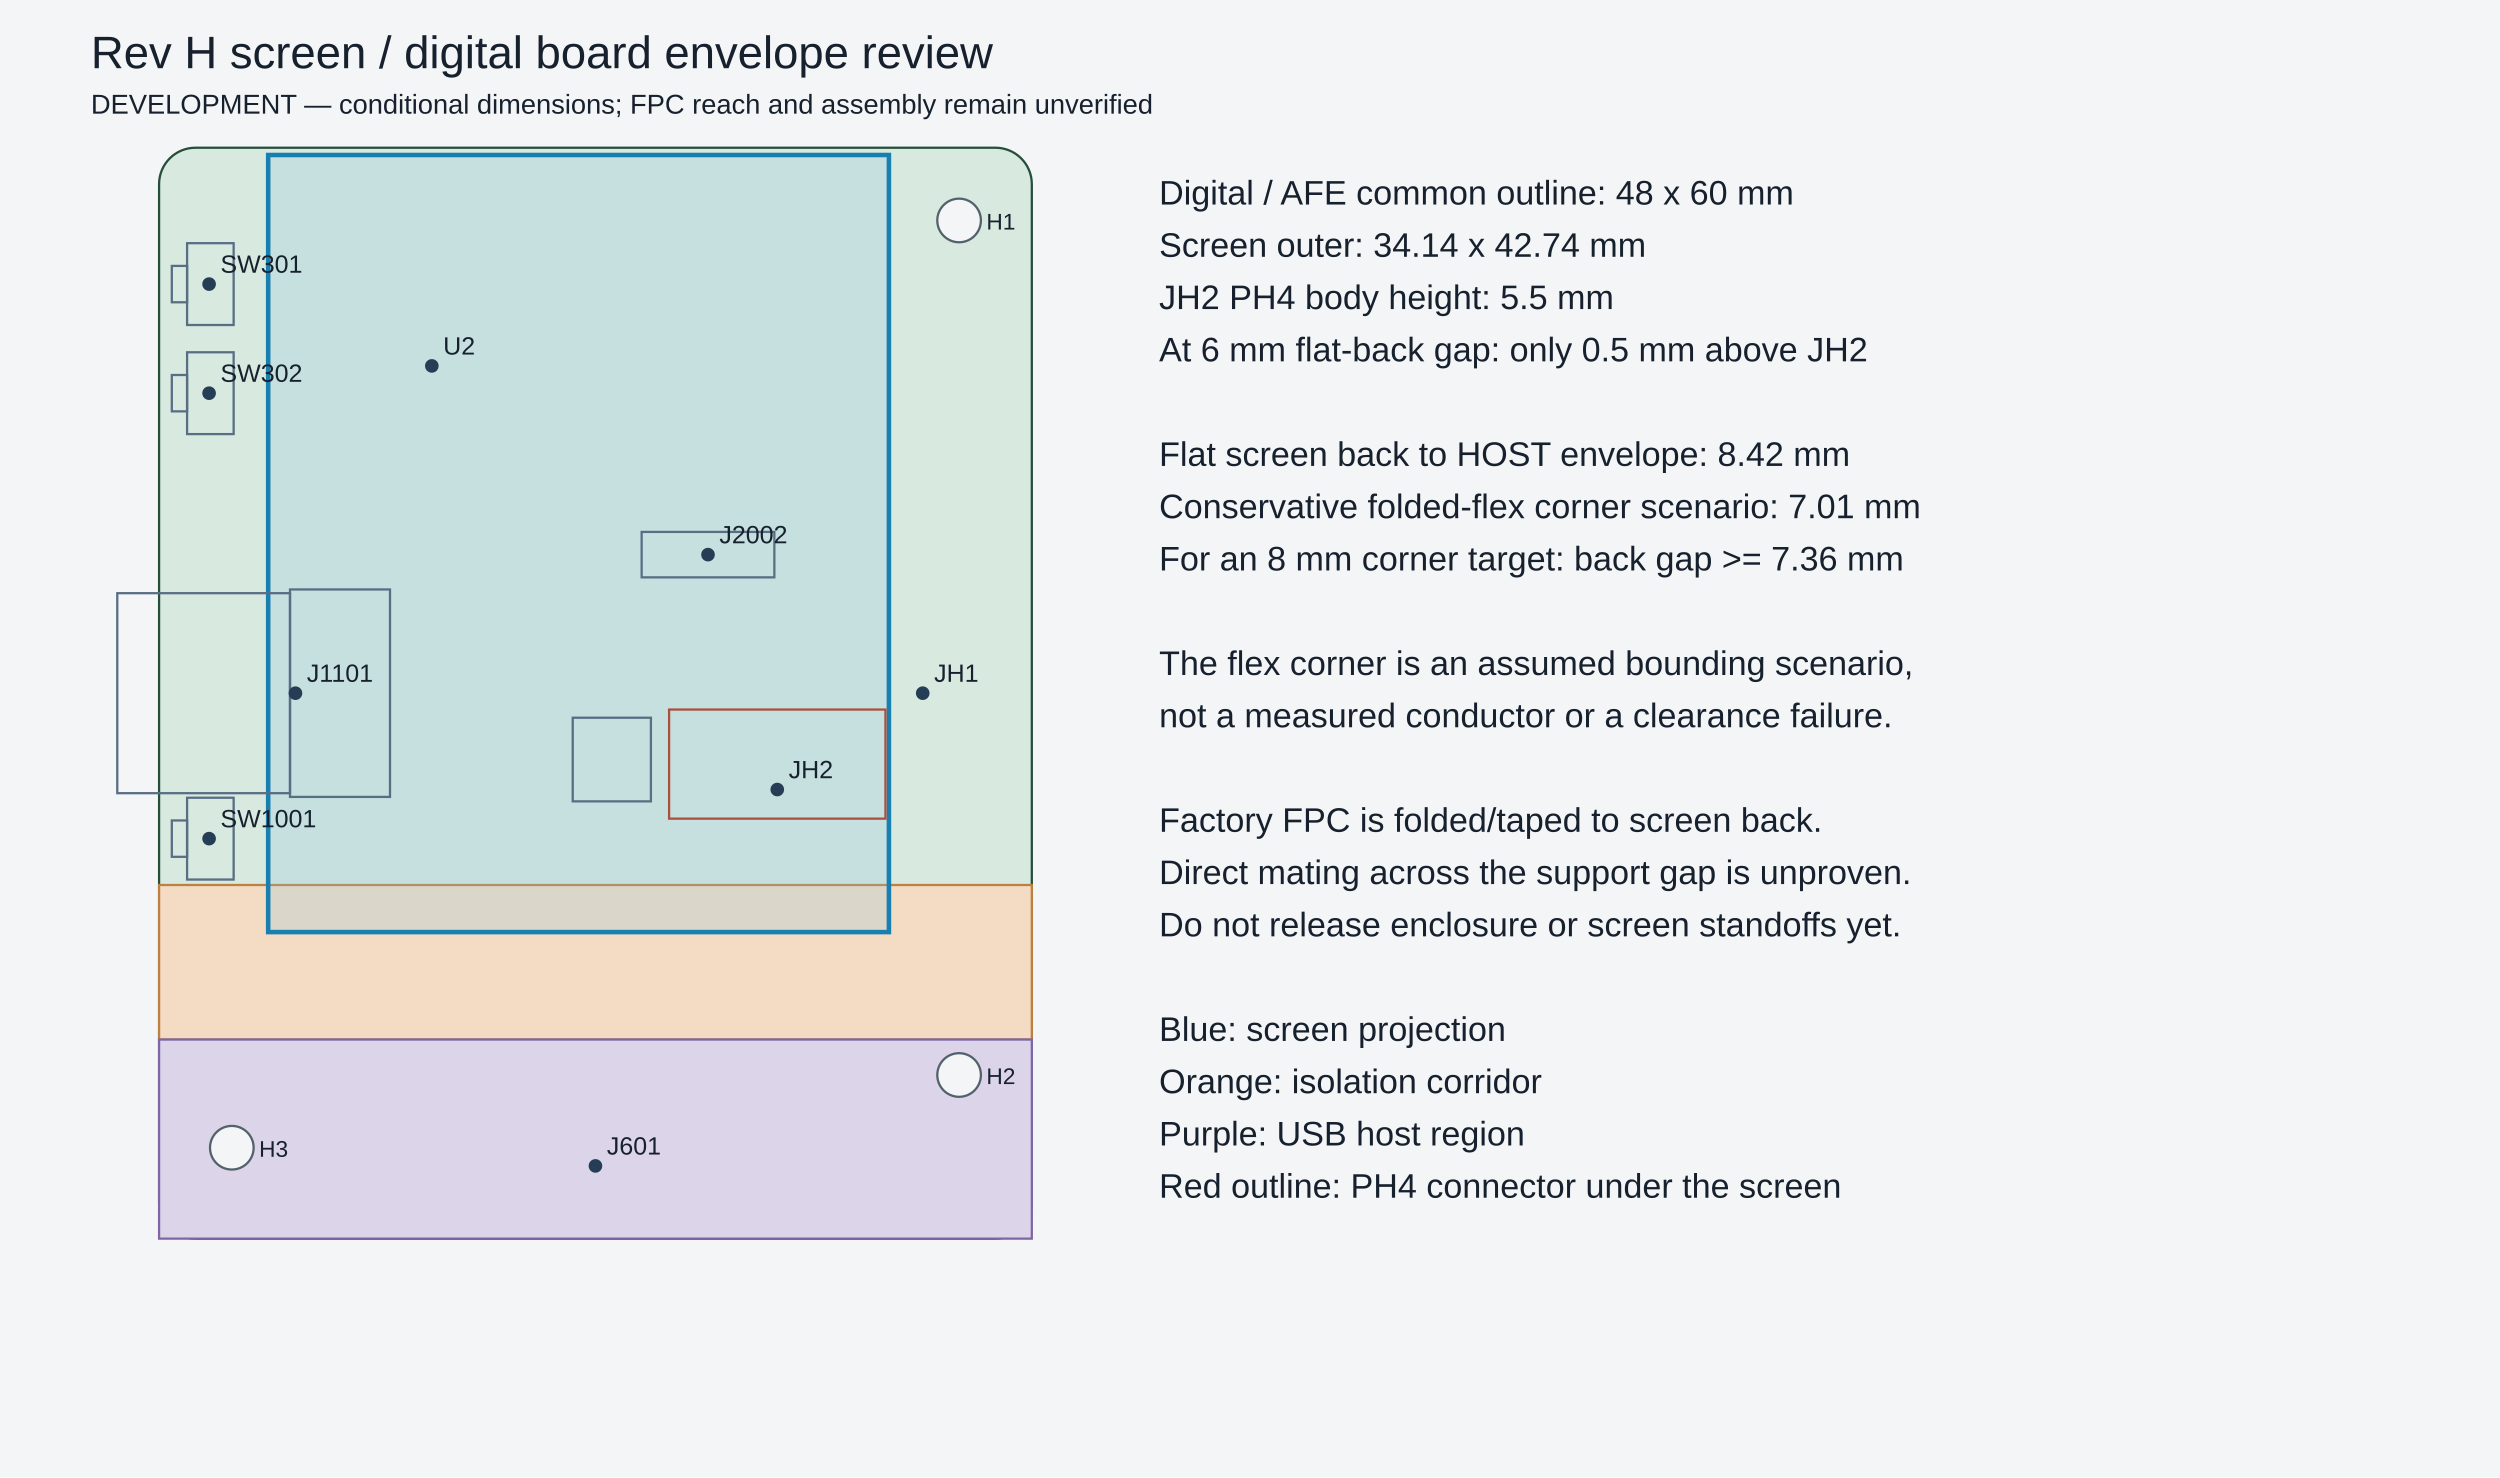
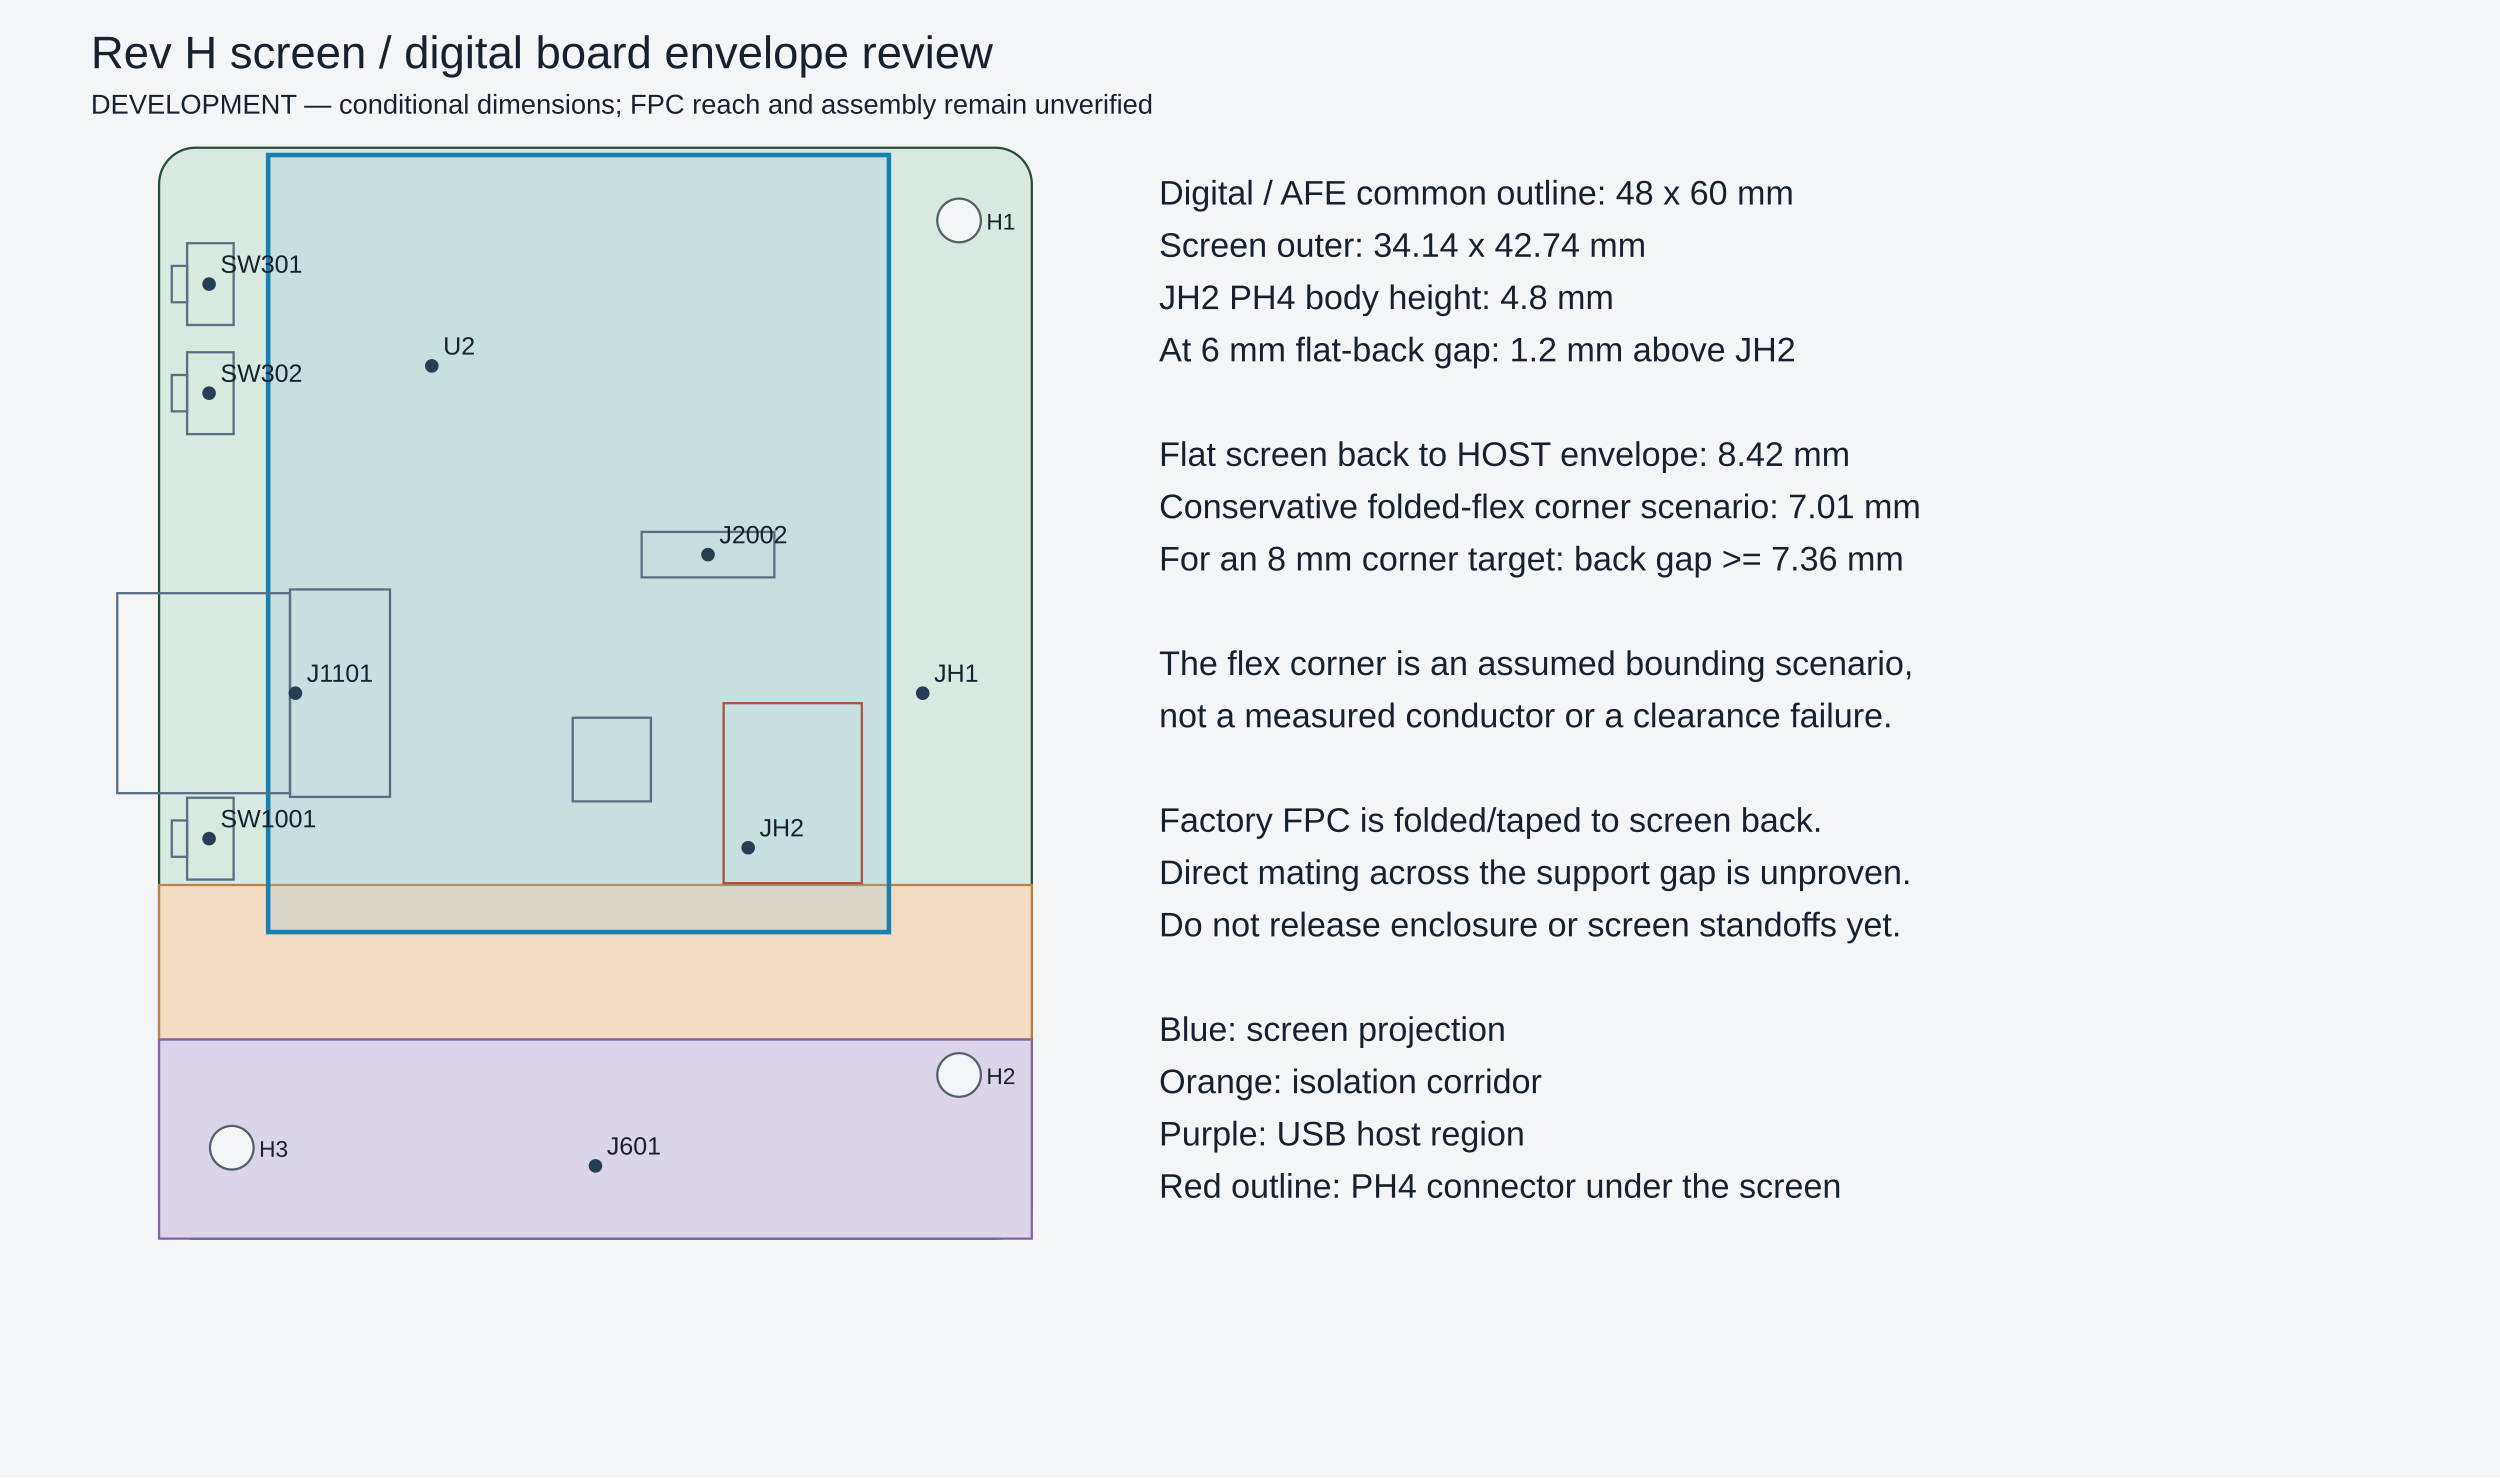
<svg xmlns="http://www.w3.org/2000/svg" width="1100" height="650" viewBox="0 0 1100 650">
  <rect width="1100" height="650" fill="#f4f5f7" />
  <g font-family="Arial, sans-serif" fill="#17212e">
    <text x="40" y="30" font-size="20">Rev H screen / digital board envelope review</text>
    <text x="40" y="50" font-size="12">DEVELOPMENT — conditional dimensions; FPC reach and assembly remain unverified</text>
    <rect x="70" y="65" width="384" height="480" fill="#d8e9e0" stroke="#254e3b" rx="16" />
    <rect x="70" y="389.4" width="384" height="68.0" fill="#f4dbc4" stroke="#be803e" />
    <rect x="70" y="457.4" width="384" height="87.6" fill="#dcd5e9" stroke="#7e65a6" />
    <rect x="118" y="68.2" width="273.12" height="341.92" fill="#8cc5e0" stroke="#187fb1" fill-opacity=".24" stroke-width="2" />
    <rect x="82.32" y="107.0" width="20.48" height="36.0" fill="none" stroke="#586e83" />
    <rect x="75.6" y="117.0" width="6.72" height="16.0" fill="none" stroke="#586e83" />
    <rect x="252.0" y="315.8" width="34.4" height="36.8" fill="none" stroke="#586e83" />
-     <rect x="294.4" y="312.2" width="95.2" height="48.0" fill="none" stroke="#aa503d" />
+     <rect x="318.4" y="309.4" width="60.8" height="79.2" fill="none" stroke="#aa503d" />
    <rect x="82.32" y="155.0" width="20.48" height="36.0" fill="none" stroke="#586e83" />
    <rect x="75.6" y="165.0" width="6.72" height="16.0" fill="none" stroke="#586e83" />
    <rect x="127.6" y="259.36" width="44" height="91.28" fill="none" stroke="#586e83" />
    <rect x="51.6" y="261.0" width="76.0" height="88.0" fill="none" stroke="#586e83" />
    <rect x="282.32" y="234.04" width="58.4" height="20.0" fill="none" stroke="#586e83" />
    <rect x="82.32" y="351.0" width="20.48" height="36.0" fill="none" stroke="#586e83" />
    <rect x="75.6" y="361.0" width="6.72" height="16.0" fill="none" stroke="#586e83" />
    <circle cx="422.0" cy="97.0" r="9.6" fill="#f4f5f7" stroke="#52616a" />
    <text x="434.0" y="101.0" font-size="10">H1</text>
    <circle cx="422.0" cy="473.0" r="9.6" fill="#f4f5f7" stroke="#52616a" />
    <text x="434.0" y="477.0" font-size="10">H2</text>
    <circle cx="102.0" cy="505.0" r="9.6" fill="#f4f5f7" stroke="#52616a" />
    <text x="114.0" y="509.0" font-size="10">H3</text>
-     <circle cx="342.0" cy="347.4" r="3" fill="#263e55" />
-     <text x="347.0" y="342.4" font-size="11">JH2</text>
+     <circle cx="329.2" cy="373.0" r="3" fill="#263e55" />
+     <text x="334.2" y="368.0" font-size="11">JH2</text>
    <circle cx="311.52" cy="244.04" r="3" fill="#263e55" />
    <text x="316.52" y="239.04" font-size="11">J2002</text>
    <circle cx="130.0" cy="305.0" r="3" fill="#263e55" />
    <text x="135.0" y="300.0" font-size="11">J1101</text>
    <circle cx="92.0" cy="125.0" r="3" fill="#263e55" />
    <text x="97.0" y="120.0" font-size="11">SW301</text>
    <circle cx="92.0" cy="173.0" r="3" fill="#263e55" />
    <text x="97.0" y="168.0" font-size="11">SW302</text>
    <circle cx="92.0" cy="369.0" r="3" fill="#263e55" />
    <text x="97.0" y="364.0" font-size="11">SW1001</text>
    <circle cx="190.0" cy="161.0" r="3" fill="#263e55" />
    <text x="195.0" y="156.0" font-size="11">U2</text>
    <circle cx="406.0" cy="305.0" r="3" fill="#263e55" />
    <text x="411.0" y="300.0" font-size="11">JH1</text>
    <circle cx="262.0" cy="513.0" r="3" fill="#263e55" />
    <text x="267.0" y="508.0" font-size="11">J601</text>
    <text x="510" y="90" font-size="15">Digital / AFE common outline: 48 x 60 mm</text>
    <text x="510" y="113" font-size="15">Screen outer: 34.14 x 42.74 mm</text>
-     <text x="510" y="136" font-size="15">JH2 PH4 body height: 5.5 mm</text>
-     <text x="510" y="159" font-size="15">At 6 mm flat-back gap: only 0.5 mm above JH2</text>
+     <text x="510" y="136" font-size="15">JH2 PH4 body height: 4.8 mm</text>
+     <text x="510" y="159" font-size="15">At 6 mm flat-back gap: 1.2 mm above JH2</text>
    <text x="510" y="182" font-size="15" />
    <text x="510" y="205" font-size="15">Flat screen back to HOST envelope: 8.42 mm</text>
    <text x="510" y="228" font-size="15">Conservative folded-flex corner scenario: 7.01 mm</text>
    <text x="510" y="251" font-size="15">For an 8 mm corner target: back gap &gt;= 7.36 mm</text>
    <text x="510" y="274" font-size="15" />
    <text x="510" y="297" font-size="15">The flex corner is an assumed bounding scenario,</text>
    <text x="510" y="320" font-size="15">not a measured conductor or a clearance failure.</text>
    <text x="510" y="343" font-size="15" />
    <text x="510" y="366" font-size="15">Factory FPC is folded/taped to screen back.</text>
    <text x="510" y="389" font-size="15">Direct mating across the support gap is unproven.</text>
    <text x="510" y="412" font-size="15">Do not release enclosure or screen standoffs yet.</text>
    <text x="510" y="435" font-size="15" />
    <text x="510" y="458" font-size="15">Blue: screen projection</text>
    <text x="510" y="481" font-size="15">Orange: isolation corridor</text>
    <text x="510" y="504" font-size="15">Purple: USB host region</text>
    <text x="510" y="527" font-size="15">Red outline: PH4 connector under the screen</text>
  </g>
</svg>
